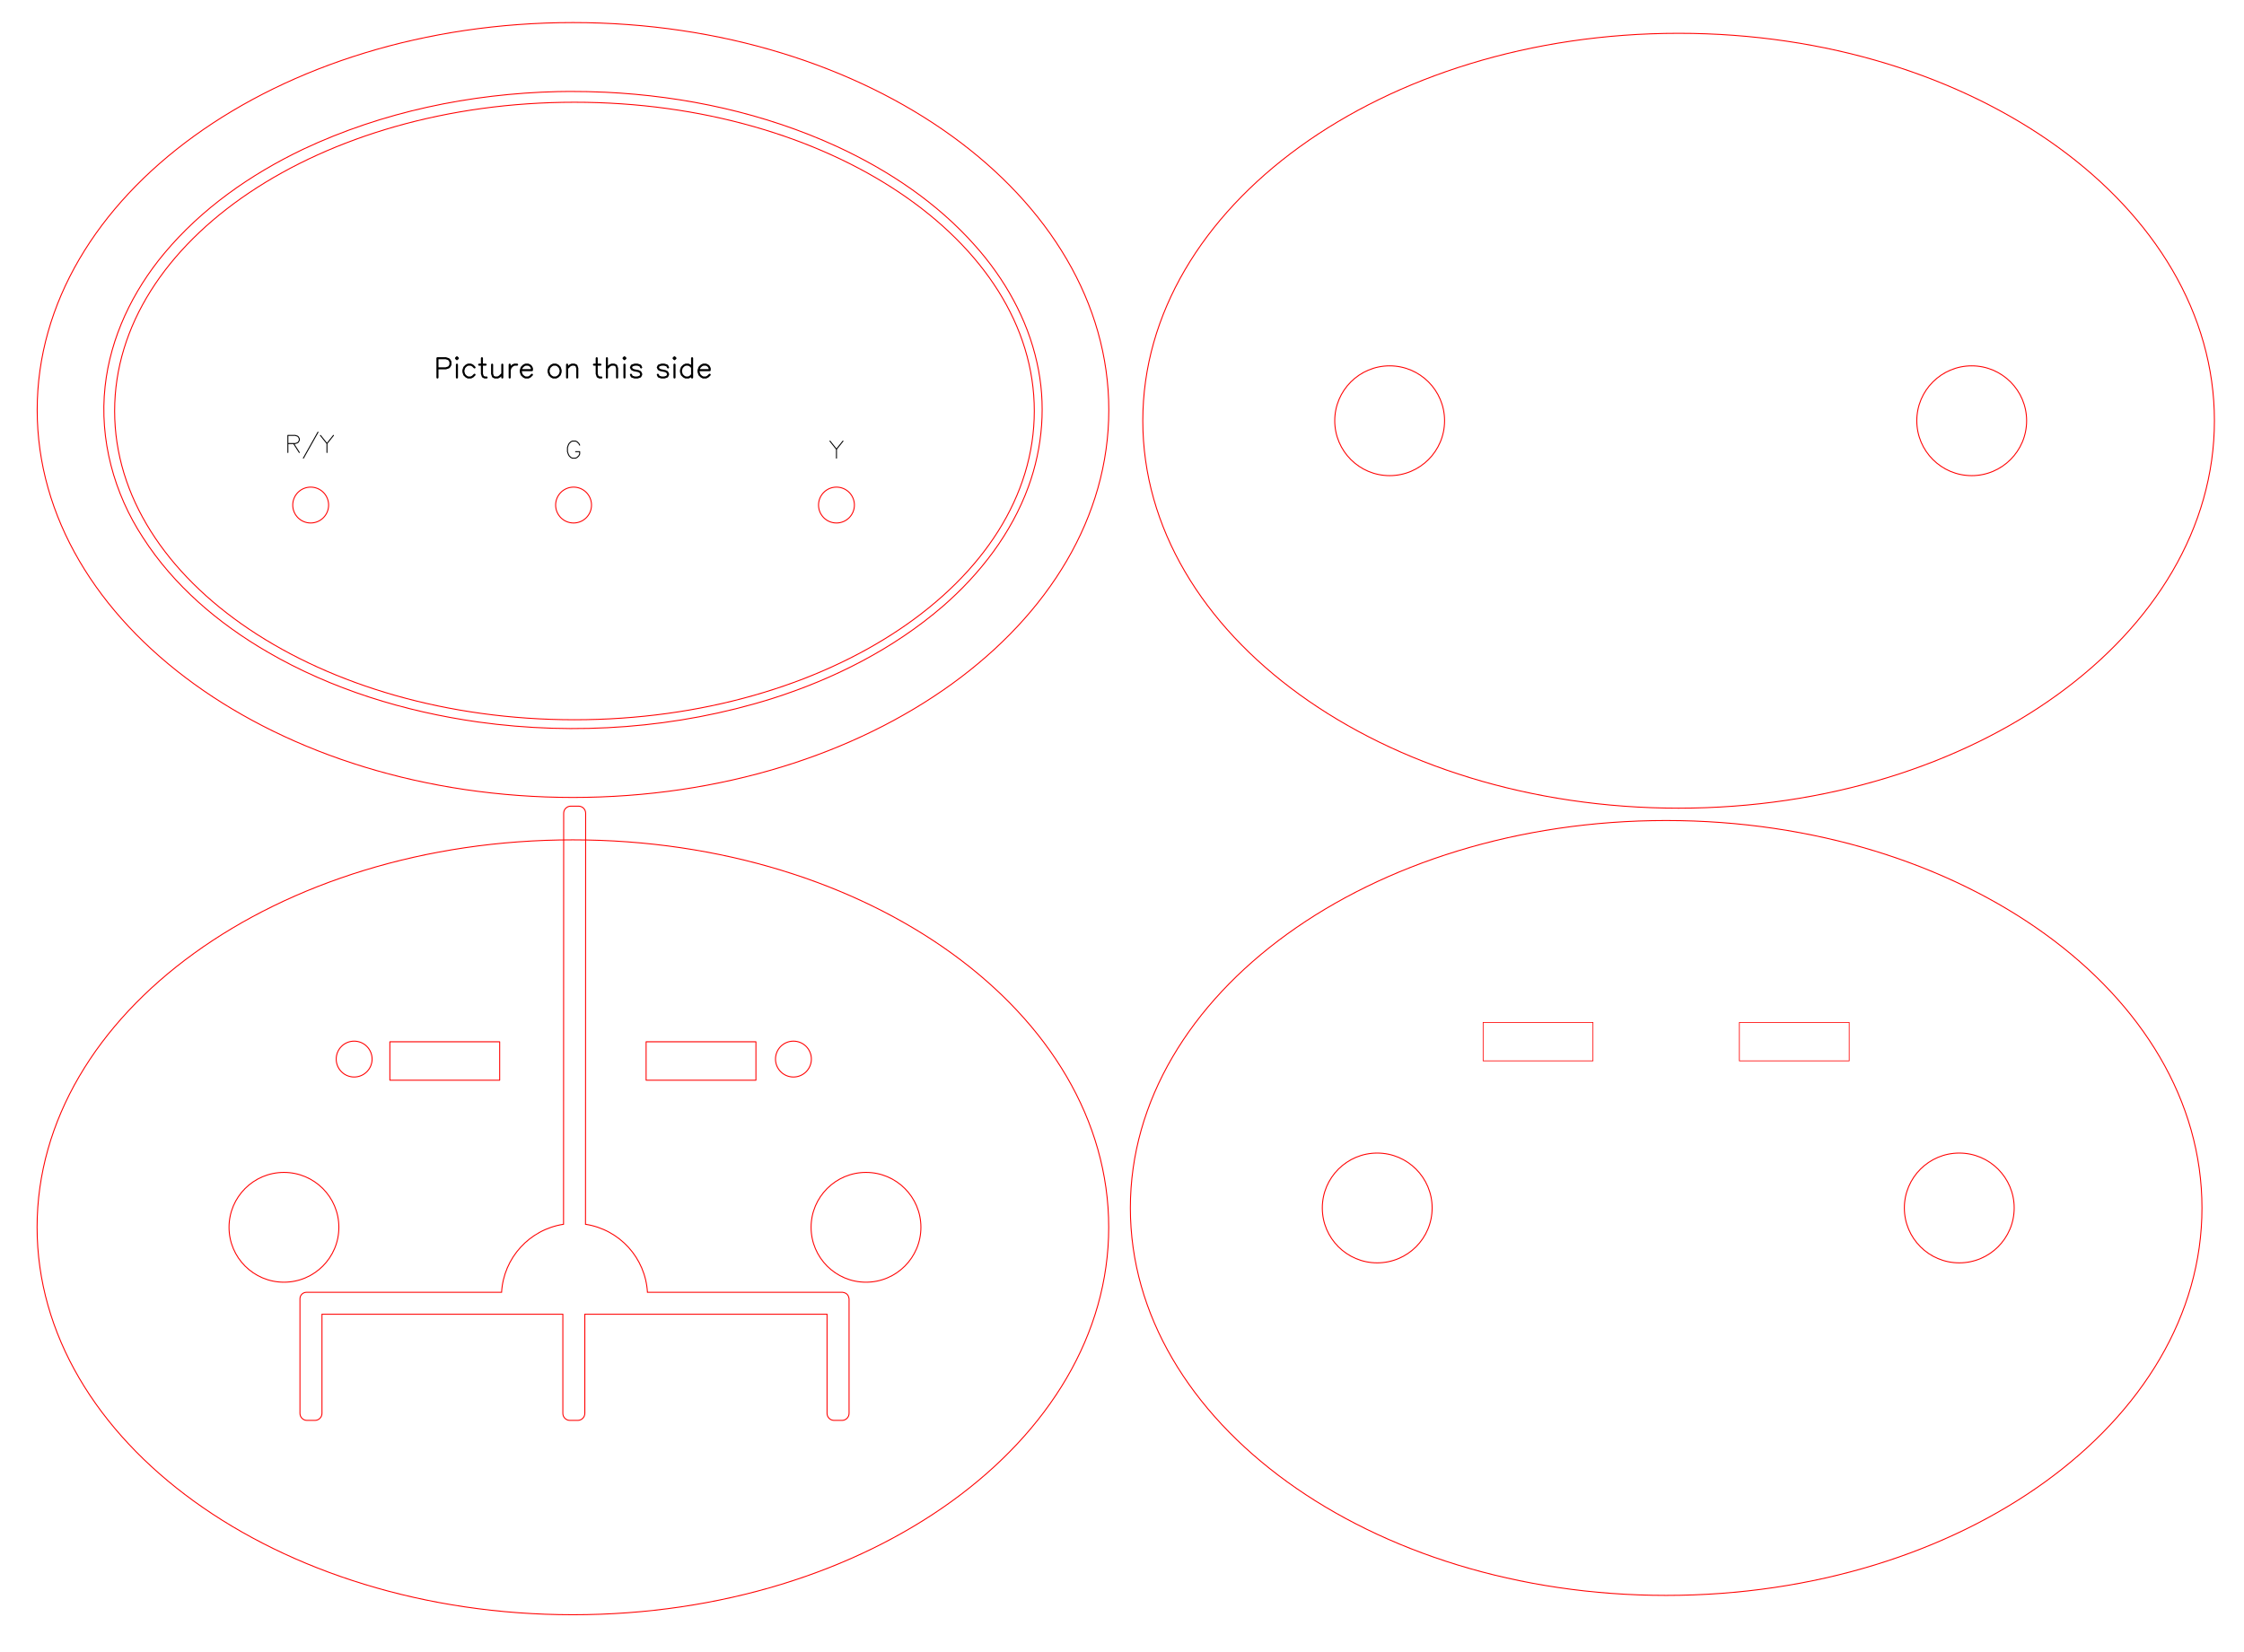
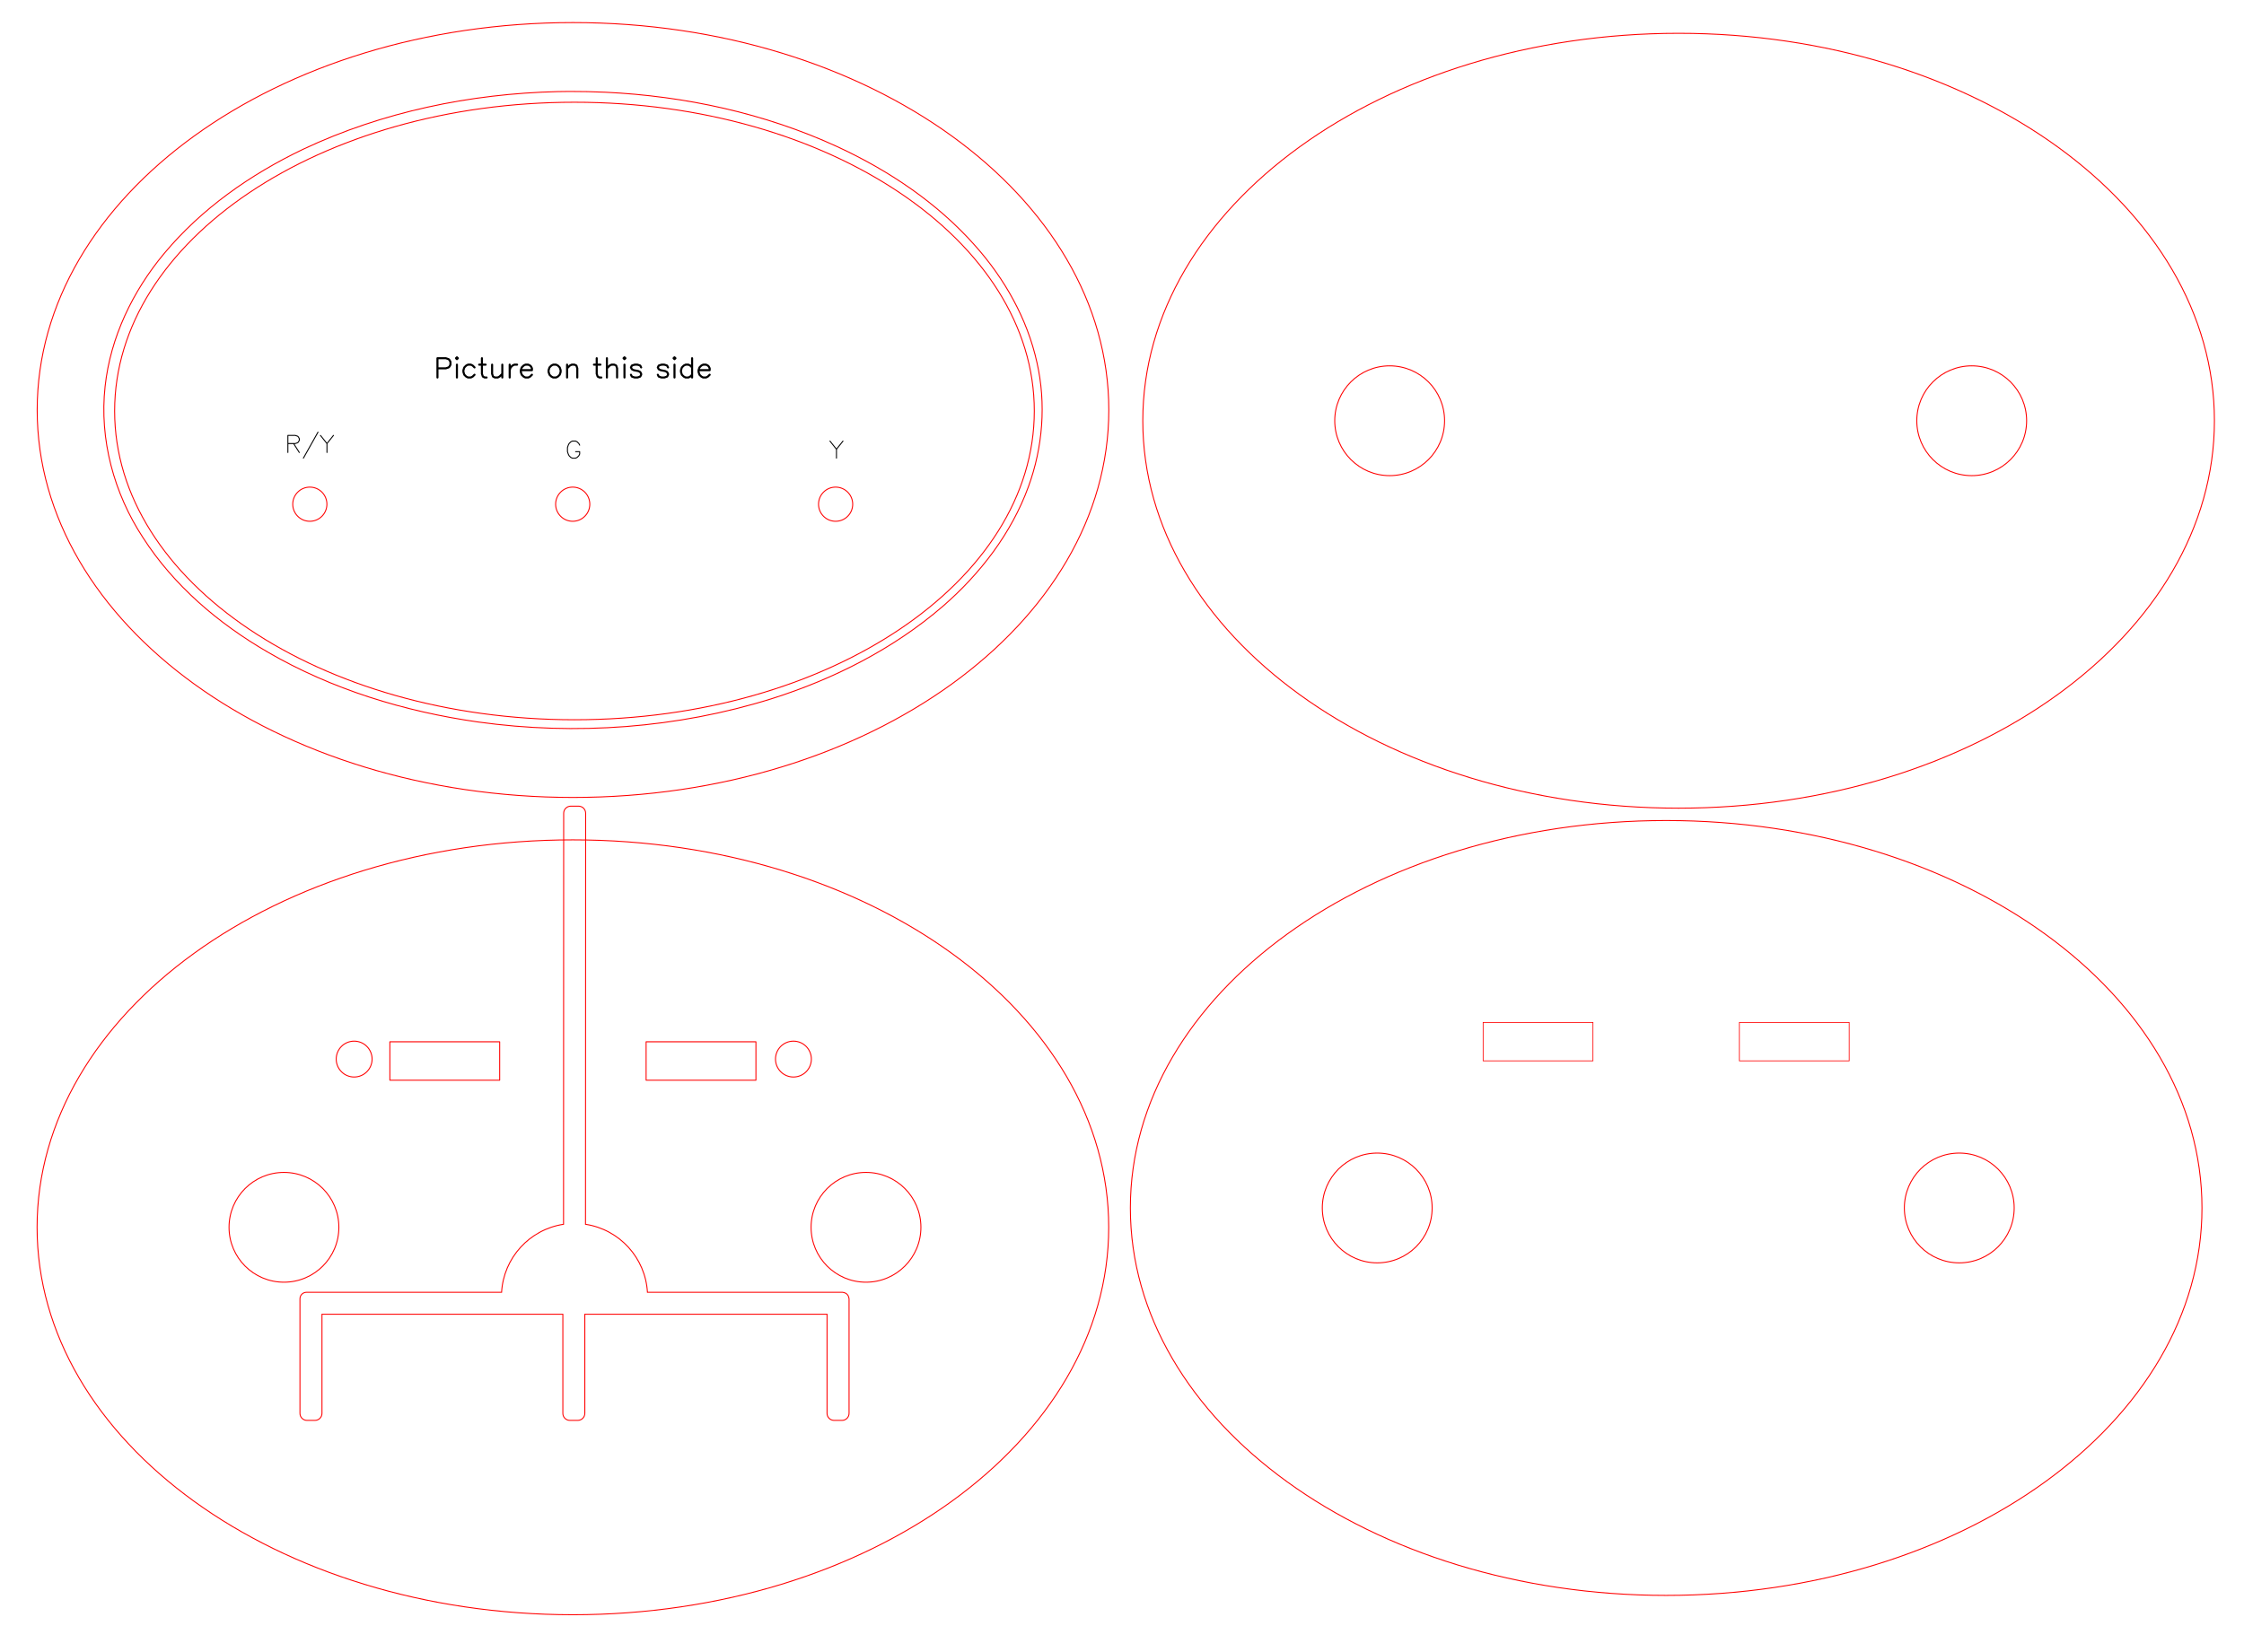
<svg xmlns="http://www.w3.org/2000/svg" width="613mm" height="451.364mm" viewBox="0 0 613 451.364" version="1.1" id="svg2256">
  <defs id="defs2253">
    <rect x="1180.458" y="480.306" width="45.912" height="53.858" id="rect18691" />
    <rect x="1128.366" y="448.521" width="56.507" height="32.668" id="rect17673" />
    <rect x="951.783" y="468.828" width="316.084" height="82.111" id="rect15727" />
    <rect x="946.463" y="343.374" width="307.163" height="99.891" id="rect13049" />
    <rect x="801.621" y="434.524" width="96.145" height="72.421" id="rect11286" />
    <rect x="1274.853" y="595.597" width="83.658" height="68.675" id="rect8134" />
    <rect x="1060.088" y="604.338" width="78.664" height="56.188" id="rect7248" />
    <rect x="860.307" y="586.857" width="133.604" height="121.117" id="rect4822" />
    <rect x="194.787" y="159.825" width="299.672" height="137.349" id="rect2404" />
  </defs>
  <g id="layer1" transform="translate(-259.893,-37.8971)" style="display:inline">
    <ellipse style="fill:none;fill-rule:evenodd;stroke:#ff0000;stroke-width:0.265;stroke-linecap:round;stroke-linejoin:round" id="ellipse518" cx="416.393" cy="373.261" rx="146.368" ry="105.868" />
    <rect style="fill:none;fill-rule:evenodd;stroke:#ff0000;stroke-width:0.265;stroke-linecap:round;stroke-linejoin:round" id="rect544" width="30" height="10.5" x="366.393" y="322.565" />
    <rect style="fill:none;fill-rule:evenodd;stroke:#ff0000;stroke-width:0.265;stroke-linecap:round;stroke-linejoin:round" id="rect626" width="30" height="10.5" x="436.393" y="322.565" />
    <circle style="fill:none;stroke:#ff0000;stroke-width:0.265" id="circle635" cx="476.638" cy="327.293" r="4.9" />
    <g id="g654" transform="translate(5.2e-6,241.2831)">
      <ellipse style="fill:none;stroke:#ff0000;stroke-width:0.265" id="ellipse1174" cx="496.461" cy="131.978" rx="15" ry="15" />
      <ellipse style="fill:none;stroke:#ff0000;stroke-width:0.265" id="ellipse648" cx="337.461" cy="131.978" rx="15" ry="15" />
    </g>
    <g id="g2600-1" transform="translate(9.263863,-220.3959)">
      <ellipse style="fill:none;fill-rule:evenodd;stroke:#ff0000;stroke-width:0.265;stroke-linecap:round;stroke-linejoin:round" id="ellipse2317-1" cx="709.179" cy="373.261" rx="146.368" ry="105.868" />
      <g id="g2331-7" transform="translate(292.7853,241.2831)">
        <ellipse style="fill:none;stroke:#ff0000;stroke-width:0.265" id="ellipse2327-6" cx="496.461" cy="131.978" rx="15" ry="15" />
        <ellipse style="fill:none;stroke:#ff0000;stroke-width:0.265" id="ellipse2329-5" cx="337.461" cy="131.978" rx="15" ry="15" />
      </g>
    </g>
    <path id="path2602" style="fill:none;fill-rule:evenodd;stroke:#ff0000;stroke-width:0.265;stroke-linecap:round;stroke-linejoin:round" d="M 416.42,44.065 A 146.368,105.868 0 0 0 270.052,149.933 146.368,105.868 0 0 0 416.42,255.8 146.368,105.868 0 0 0 562.788,149.933 146.368,105.868 0 0 0 416.42,44.065 Z m -0.924,18.82 c 3.264,-0.011 6.527,0.071 9.787,0.215 21.754,1.044 43.459,5.734 63.29,14.852 14.092,6.52 27.314,15.353 37.657,27.028 8.106,9.075 14.293,20.035 16.928,31.97 2.557,11.237 1.611,23.167 -2.34,33.967 -4.645,12.745 -13.177,23.789 -23.351,32.636 -13.546,11.691 -29.83,19.897 -46.823,25.285 -25.805,8.048 -53.408,10.063 -80.159,6.345 -20.101,-2.85 -39.916,-8.897 -57.521,-19.137 -13.391,-7.777 -25.575,-18.113 -33.997,-31.22 -7.948,-12.093 -11.969,-26.907 -10.362,-41.355 1.451,-13.4 7.547,-26.017 16.127,-36.303 10.239,-12.29 23.63,-21.639 37.995,-28.502 21.673,-10.216 45.614,-15.157 69.505,-15.738 1.087,-0.026 2.175,-0.04 3.263,-0.043 z" />
    <ellipse style="fill:none;stroke:#ff0000;stroke-width:0.265" id="circle3631" cx="356.638" cy="327.293" rx="4.9" ry="4.9" />
    <path id="rect869" style="opacity:1;vector-effect:none;fill:none;fill-opacity:1;fill-rule:evenodd;stroke:#ff0000;stroke-width:1;stroke-linecap:butt;stroke-linejoin:miter;stroke-miterlimit:4;stroke-dasharray:none;stroke-dashoffset:0;stroke-opacity:1" d="m 589.316,832.57 c -4.063,0 -7.333,3.271 -7.334,7.334 l -0.143,424.484 a 75.591,75.591 0 0 0 -63.977,70.254 h -192.713 -8.166 -0.566 c -3.721,0 -6.717,2.996 -6.717,6.717 v 0.566 8.678 109.039 c 0,4.035 3.248,7.283 7.283,7.283 h 8.166 c 4.035,0 7.283,-3.248 7.283,-7.283 v -102.322 h 248.697 v 102.322 c 0,4.035 3.25,7.283 7.285,7.283 h 8.107 c 4.035,0 7.285,-3.248 7.285,-7.283 v -102.322 h 250.088 v 102.322 c 0,4.035 3.25,7.283 7.285,7.283 h 8.164 c 4.035,0 7.283,-3.248 7.283,-7.283 v -109.039 -8.678 -0.566 c 0,-0.064 -0.035,-0.116 -0.039,-0.18 -4.5e-4,0 -9.3e-4,-0.012 -0.002,-0.016 -0.048,-0.467 -0.14,-0.92 -0.271,-1.355 -0.589,-2.437 -2.425,-4.273 -4.863,-4.859 -0.432,-0.13 -0.881,-0.222 -1.344,-0.27 -0.07,0 -0.127,-0.039 -0.197,-0.039 h -0.568 -8.164 -192.715 a 75.591,75.591 0 0 0 -63.949,-70.246 l 0.143,-424.49 c 10e-4,-4.063 -3.271,-7.334 -7.334,-7.334 z" transform="matrix(0.2645833,0,0,0.2645833,259.893,37.8971)" />
-     <path style="fill:none;stroke:#ff0000;stroke-width:0.265" d="m 488.393,171.003 a 4.9,4.9 0 0 0 -4.9,4.9 4.9,4.9 0 0 0 4.9,4.9 4.9,4.9 0 0 0 4.9,-4.9 4.9,4.9 0 0 0 -4.9,-4.9 z" id="path883" />
-     <path style="fill:none;stroke:#ff0000;stroke-width:0.265" d="m 416.577,171.003 a 4.9,4.9 0 0 0 -4.9,4.9 4.9,4.9 0 0 0 4.9,4.9 4.9,4.9 0 0 0 4.9,-4.9 4.9,4.9 0 0 0 -4.9,-4.9 z" id="path881" />
-     <path style="fill:none;stroke:#ff0000;stroke-width:0.265" d="m 344.761,171.003 a 4.9,4.9 0 0 0 -4.9,4.9 4.9,4.9 0 0 0 4.9,4.9 4.9,4.9 0 0 0 4.9,-4.9 4.9,4.9 0 0 0 -4.9,-4.9 z" id="path1808" />
+     <path style="fill:none;stroke:#ff0000;stroke-width:0.265" d="m 488.161,171.003 a 4.668,4.668 0 0 0 -4.668,4.667 4.668,4.668 0 0 0 4.668,4.668 4.668,4.668 0 0 0 4.668,-4.668 4.668,4.668 0 0 0 -4.668,-4.667 z" id="path883" />
+     <path style="fill:none;stroke:#ff0000;stroke-width:0.265" d="m 416.345,171.003 a 4.668,4.668 0 0 0 -4.668,4.667 4.668,4.668 0 0 0 4.668,4.668 4.668,4.668 0 0 0 4.667,-4.668 4.668,4.668 0 0 0 -4.667,-4.667 z" id="path881" />
+     <path style="fill:none;stroke:#ff0000;stroke-width:0.265" d="m 344.529,171.003 a 4.668,4.668 0 0 0 -4.667,4.667 4.668,4.668 0 0 0 4.667,4.668 4.668,4.668 0 0 0 4.668,-4.668 4.668,4.668 0 0 0 -4.668,-4.667 z" id="path1808" />
    <ellipse style="fill:none;fill-rule:evenodd;stroke:#ff0000;stroke-width:0.265;stroke-linecap:round;stroke-linejoin:round" id="path141" cx="416.822" cy="150.203" rx="125.614" ry="84.368" />
    <ellipse style="fill:none;fill-rule:evenodd;stroke:#ff0000;stroke-width:0.265;stroke-linecap:round;stroke-linejoin:round" id="ellipse2317" cx="715.045" cy="367.975" rx="146.368" ry="105.868" />
    <ellipse style="fill:none;stroke:#ff0000;stroke-width:0.265" id="ellipse2327" cx="795.113" cy="367.975" rx="15" ry="15" />
    <ellipse style="fill:none;stroke:#ff0000;stroke-width:0.265" id="ellipse2329" cx="636.113" cy="367.975" rx="15" ry="15" />
    <rect style="fill:none;stroke:#ff0000;stroke-width:0.2;stroke-opacity:1" id="rect1293" width="30" height="10.5" x="665.045" y="317.279" />
    <rect style="fill:none;stroke:#ff0000;stroke-width:0.2;stroke-opacity:1" id="rect1295" width="30" height="10.5" x="735.045" y="317.279" />
  </g>
  <g id="layer3" style="display:none">
    <g id="g6051" transform="translate(-268.7422,-37.8971)" style="display:inline">
      <path d="m 390.895,135.436 v 5.605 m 0,-5.605 h 2.405 l 0.796,0.271 0.271,0.271 0.271,0.525 v 0.804 l -0.271,0.533 -0.271,0.271 -0.796,0.262 h -2.405" style="fill:none;stroke:#000000;stroke-width:0.265;stroke-linecap:round;stroke-linejoin:round;stroke-miterlimit:4;stroke-dasharray:none" id="path14065" transform="translate(-1.0833333e-6)" />
      <path d="m 396.5,135.436 v 5.605 m 0,-2.667 0.804,-0.804 0.533,-0.262 h 0.796 l 0.542,0.262 0.262,0.804 v 2.667" style="fill:none;stroke:#000000;stroke-width:0.265;stroke-linecap:round;stroke-linejoin:round;stroke-miterlimit:4;stroke-dasharray:none" id="path14067" transform="translate(-1.0833333e-6)" />
      <path d="m 402.63,137.307 -0.525,0.262 -0.542,0.542 -0.262,0.796 v 0.533 l 0.262,0.8 0.542,0.533 0.525,0.267 h 0.804 l 0.533,-0.267 0.533,-0.533 0.262,-0.8 v -0.533 l -0.262,-0.796 -0.533,-0.542 -0.533,-0.262 h -0.804" style="fill:none;stroke:#000000;stroke-width:0.265;stroke-linecap:round;stroke-linejoin:round;stroke-miterlimit:4;stroke-dasharray:none" id="path14069" transform="translate(-1.0833333e-6)" />
      <path d="m 406.897,135.436 v 4.538 l 0.271,0.8 0.525,0.267 h 0.542 m -2.134,-3.734 h 1.863" style="fill:none;stroke:#000000;stroke-width:0.265;stroke-linecap:round;stroke-linejoin:round;stroke-miterlimit:4;stroke-dasharray:none" id="path14071" transform="translate(-1.0833333e-6)" />
      <path d="m 410.893,137.307 -0.525,0.262 -0.542,0.542 -0.262,0.796 v 0.533 l 0.262,0.8 0.542,0.533 0.525,0.267 h 0.804 l 0.533,-0.267 0.533,-0.533 0.262,-0.8 v -0.533 l -0.262,-0.796 -0.533,-0.542 -0.533,-0.262 h -0.804" style="fill:none;stroke:#000000;stroke-width:0.265;stroke-linecap:round;stroke-linejoin:round;stroke-miterlimit:4;stroke-dasharray:none" id="path14073" transform="translate(-1.0833333e-6)" />
      <path d="m 421.028,135.436 v 5.605 m 0,-2.929 -0.533,-0.542 -0.533,-0.262 h -0.804 l -0.525,0.262 -0.542,0.542 -0.262,0.796 v 0.533 l 0.262,0.8 0.542,0.533 0.525,0.267 h 0.804 l 0.533,-0.267 0.533,-0.533" style="fill:none;stroke:#000000;stroke-width:0.265;stroke-linecap:round;stroke-linejoin:round;stroke-miterlimit:4;stroke-dasharray:none" id="path14075" transform="translate(-1.0833333e-6)" />
      <path d="m 422.891,138.907 h 3.2 v -0.533 l -0.262,-0.533 -0.271,-0.271 -0.533,-0.262 h -0.804 l -0.525,0.262 -0.542,0.542 -0.262,0.796 v 0.533 l 0.262,0.8 0.542,0.533 0.525,0.267 h 0.804 l 0.533,-0.267 0.533,-0.533" style="fill:none;stroke:#000000;stroke-width:0.265;stroke-linecap:round;stroke-linejoin:round;stroke-miterlimit:4;stroke-dasharray:none" id="path14077" transform="translate(-1.0833333e-6)" />
      <path d="m 434.092,138.111 -0.533,-0.542 -0.533,-0.262 h -0.804 l -0.525,0.262 -0.542,0.542 -0.262,0.796 v 0.533 l 0.262,0.8 0.542,0.533 0.525,0.267 h 0.804 l 0.533,-0.267 0.533,-0.533" style="fill:none;stroke:#000000;stroke-width:0.265;stroke-linecap:round;stroke-linejoin:round;stroke-miterlimit:4;stroke-dasharray:none" id="path14079" transform="translate(-1.0833333e-6)" />
      <path d="m 435.692,138.907 h 3.2 v -0.533 l -0.262,-0.533 -0.271,-0.271 -0.533,-0.262 h -0.804 l -0.525,0.262 -0.542,0.542 -0.262,0.796 v 0.533 l 0.262,0.8 0.542,0.533 0.525,0.267 h 0.804 l 0.533,-0.267 0.533,-0.533" style="fill:none;stroke:#000000;stroke-width:0.265;stroke-linecap:round;stroke-linejoin:round;stroke-miterlimit:4;stroke-dasharray:none" id="path14081" transform="translate(-1.0833333e-6)" />
      <path d="m 446.894,138.111 -0.533,-0.542 -0.533,-0.262 h -0.804 l -0.525,0.262 -0.542,0.542 -0.262,0.796 v 0.533 l 0.262,0.8 0.542,0.533 0.525,0.267 h 0.804 l 0.533,-0.267 0.533,-0.533" style="fill:none;stroke:#000000;stroke-width:0.265;stroke-linecap:round;stroke-linejoin:round;stroke-miterlimit:4;stroke-dasharray:none" id="path14083" transform="translate(-1.0833333e-6)" />
      <path d="m 449.823,137.307 -0.525,0.262 -0.542,0.542 -0.262,0.796 v 0.533 l 0.262,0.8 0.542,0.533 0.525,0.267 h 0.804 l 0.533,-0.267 0.533,-0.533 0.262,-0.8 v -0.533 l -0.262,-0.796 -0.533,-0.542 -0.533,-0.262 h -0.804 m -0.474,-1.524 0.906,-0.847 0.906,0.847" style="fill:none;stroke:#000000;stroke-width:0.265;stroke-linecap:round;stroke-linejoin:round;stroke-miterlimit:4;stroke-dasharray:none" id="path14085" transform="translate(-1.0833333e-6)" />
      <path d="m 454.09,135.436 v 4.538 l 0.271,0.8 0.525,0.267 h 0.542 m -2.134,-3.734 h 1.863" style="fill:none;stroke:#000000;stroke-width:0.265;stroke-linecap:round;stroke-linejoin:round;stroke-miterlimit:4;stroke-dasharray:none" id="path14087" transform="translate(-1.0833333e-6)" />
      <path d="m 456.757,138.907 h 3.2 v -0.533 l -0.262,-0.533 -0.271,-0.271 -0.533,-0.262 h -0.804 l -0.525,0.262 -0.542,0.542 -0.262,0.796 v 0.533 l 0.262,0.8 0.542,0.533 0.525,0.267 h 0.804 l 0.533,-0.267 0.533,-0.533 m -0.423,-6.024 -1.067,1.439" style="fill:none;stroke:#000000;stroke-width:0.265;stroke-linecap:round;stroke-linejoin:round;stroke-miterlimit:4;stroke-dasharray:none" id="path14089" transform="translate(-1.0833333e-6)" />
    </g>
    <g style="display:inline;fill:none;stroke:#000000;stroke-width:1;stroke-linecap:round;stroke-linejoin:round;stroke-miterlimit:4;stroke-dasharray:none" transform="matrix(0.264583,0,0,0.264583,-86.8828,-8.442301)" id="g19653">
      <g transform="translate(1180.46,508.619)" id="g19651" style="stroke-width:1;stroke-miterlimit:4;stroke-dasharray:none">
        <path d="M 472,662 V 158 L 441,63 410,31.5 346,0 H 284 L 220,31.5 189,63 158,158 v 62" style="stroke-width:31.25;stroke-miterlimit:4;stroke-dasharray:none" transform="scale(0.032,-0.032)" id="path19649" />
      </g>
    </g>
    <g style="display:inline;fill:none;stroke:#000000;stroke-width:1;stroke-linecap:round;stroke-linejoin:round;stroke-miterlimit:4;stroke-dasharray:none" transform="matrix(0.264583,0,0,0.264583,-174.4599,-5.80335)" id="g19839">
      <g transform="translate(951.783,497.141)" id="g19837" style="stroke-width:1;stroke-miterlimit:4;stroke-dasharray:none">
        <path d="M 220,662 V 0 m 0,662 h 284 l 94,-32 32,-32 32,-62 V 472 L 630,410 598,378 504,346 H 220 M 441,346 662,0" style="stroke-width:31.25;stroke-miterlimit:4;stroke-dasharray:none" transform="scale(0.032,-0.032)" id="path19831" />
        <path d="M 724,788 158,-220" style="stroke-width:31.25;stroke-miterlimit:4;stroke-dasharray:none" transform="matrix(0.032,0,0,-0.032,21.184,0)" id="path19833" />
        <path d="M 472,662 V 158 L 441,63 410,31.5 346,0 H 284 L 220,31.5 189,63 158,158 v 62" style="stroke-width:31.25;stroke-miterlimit:4;stroke-dasharray:none" transform="matrix(0.032,0,0,-0.032,43.36,0)" id="path19835" />
      </g>
    </g>
    <g style="display:inline;fill:none;stroke:#000000;stroke-width:0.265;stroke-linecap:round;stroke-linejoin:round;stroke-miterlimit:4;stroke-dasharray:none" id="g20028" transform="translate(-334.9486,-56.13535)">
      <g transform="translate(488.592,182.265)" id="g20026" style="stroke-width:0.265;stroke-miterlimit:4;stroke-dasharray:none">
        <path d="M 126,662 378,0 M 630,662 378,0" style="stroke-width:31.25;stroke-miterlimit:4;stroke-dasharray:none" transform="scale(0.00846667,-0.00846667)" id="path20024" />
      </g>
    </g>
  </g>
  <g id="layer2" style="display:inline">
    <g style="fill:none;stroke:#000000;stroke-width:1.131;stroke-linecap:round;stroke-linejoin:round" id="g5996" transform="matrix(0.887772,0,0,0.8799019,16.88155,25.69449)">
      <g transform="translate(113.604,88.0302)" id="g5994" style="stroke-width:1.131">
        <path d="M 220,662 V 0 m 0,662 h 284 l 94,-32 32,-32 32,-62 V 441 L 630,378 598,346 504,315 H 220" style="stroke-width:0.735in" transform="scale(0.0090448,-0.0090448)" id="path5960" />
        <path d="m 189,662 31,-32 32,32 -32,31 -31,-31 M 220,441 V 0" style="stroke-width:0.735in" transform="matrix(0.0090448,0,0,-0.0090448,5.98766,0)" id="path5962" />
        <path d="m 567,346 -63,64 -63,31 H 346 L 284,410 220,346 189,252 V 189 L 220,94.5 284,31.5 346,0 h 95 l 63,31.5 63,63" style="stroke-width:0.735in" transform="matrix(0.0090448,0,0,-0.0090448,8.26695,0)" id="path5964" />
        <path d="M 252,662 V 126 L 284,31.5 346,0 h 64 M 158,441 h 220" style="stroke-width:0.735in" transform="matrix(0.0090448,0,0,-0.0090448,13.3953,0)" id="path5966" />
        <path d="M 220,441 V 126 L 252,31.5 315,0 h 95 l 62,31.5 95,94.5 m 0,315 V 0" style="stroke-width:0.735in" transform="matrix(0.0090448,0,0,-0.0090448,16.8143,0)" id="path5968" />
        <path d="M 220,441 V 0 m 0,252 32,94 63,64 63,31 h 94" style="stroke-width:0.735in" transform="matrix(0.0090448,0,0,-0.0090448,22.2231,0)" id="path5970" />
        <path d="m 189,252 h 378 v 63 l -31,63 -32,32 -63,31 H 346 L 284,410 220,346 189,252 V 189 L 220,94.5 284,31.5 346,0 h 95 l 63,31.5 63,63" style="stroke-width:0.735in" transform="matrix(0.0090448,0,0,-0.0090448,25.9314,0)" id="path5972" />
        <path d="M 346,441 284,410 220,346 189,252 V 189 L 220,94.5 284,31.5 346,0 h 95 l 63,31.5 63,63 31,94.5 v 63 l -31,94 -63,64 -63,31 h -95" style="stroke-width:0.735in" transform="matrix(0.0090448,0,0,-0.0090448,34.4788,0)" id="path5974" />
        <path d="M 220,441 V 0 m 0,315 95,95 63,31 h 94 l 64,-31 31,-95 V 0" style="stroke-width:0.735in" transform="matrix(0.0090448,0,0,-0.0090448,39.8876,0)" id="path5976" />
        <path d="M 252,662 V 126 L 284,31.5 346,0 h 64 M 158,441 h 220" style="stroke-width:0.735in" transform="matrix(0.0090448,0,0,-0.0090448,48.7153,0)" id="path5978" />
        <path d="M 220,662 V 0 m 0,315 95,95 63,31 h 94 l 64,-31 31,-95 V 0" style="stroke-width:0.735in" transform="matrix(0.0090448,0,0,-0.0090448,52.1342,0)" id="path5980" />
        <path d="m 189,662 31,-32 32,32 -32,31 -31,-31 M 220,441 V 0" style="stroke-width:0.735in" transform="matrix(0.0090448,0,0,-0.0090448,57.543,0)" id="path5982" />
        <path d="m 536,346 -32,64 -94,31 h -95 l -95,-31 -31,-64 31,-62 64,-32 157,-32 63,-31 32,-63 V 94.5 L 504,31.5 410,0 h -95 l -95,31.5 -31,63" style="stroke-width:0.735in" transform="matrix(0.0090448,0,0,-0.0090448,59.8223,0)" id="path5984" />
        <path d="m 536,346 -32,64 -94,31 h -95 l -95,-31 -31,-64 31,-62 64,-32 157,-32 63,-31 32,-63 V 94.5 L 504,31.5 410,0 h -95 l -95,31.5 -31,63" style="stroke-width:0.735in" transform="matrix(0.0090448,0,0,-0.0090448,68.0893,0)" id="path5986" />
        <path d="m 189,662 31,-32 32,32 -32,31 -31,-31 M 220,441 V 0" style="stroke-width:0.735in" transform="matrix(0.0090448,0,0,-0.0090448,72.9373,0)" id="path5988" />
        <path d="M 567,662 V 0 m 0,346 -63,64 -63,31 H 346 L 284,410 220,346 189,252 V 189 L 220,94.5 284,31.5 346,0 h 95 l 63,31.5 63,63" style="stroke-width:0.735in" transform="matrix(0.0090448,0,0,-0.0090448,75.2166,0)" id="path5990" />
        <path d="m 189,252 h 378 v 63 l -31,63 -32,32 -63,31 H 346 L 284,410 220,346 189,252 V 189 L 220,94.5 284,31.5 346,0 h 95 l 63,31.5 63,63" style="stroke-width:0.735in" transform="matrix(0.0090448,0,0,-0.0090448,80.6253,0)" id="path5992" />
      </g>
    </g>
    <g style="fill:none;stroke:#000000;stroke-width:0.265;stroke-linecap:round;stroke-linejoin:round;stroke-miterlimit:4;stroke-dasharray:none" id="g11683" transform="translate(-41.84239,-50.12973)">
      <g transform="translate(118.932,173.773)" id="g11681" style="fill:none;stroke:#000000;stroke-width:0.265;stroke-miterlimit:4;stroke-dasharray:none">
        <path d="M 220,662 V 0 m 0,662 h 284 l 94,-32 32,-32 32,-62 V 472 L 630,410 598,378 504,346 H 220 M 441,346 662,0" style="fill:none;stroke:#000000;stroke-width:37.5;stroke-miterlimit:4;stroke-dasharray:none" transform="scale(0.00705556,-0.00705556)" id="path11675" />
        <path d="M 724,788 158,-220" style="fill:none;stroke:#000000;stroke-width:37.5;stroke-miterlimit:4;stroke-dasharray:none" transform="matrix(0.00705556,0,0,-0.00705556,4.67078,0)" id="path11677" />
        <path d="M 126,662 378,346 V 0 M 630,662 378,346" style="fill:none;stroke:#000000;stroke-width:37.5;stroke-miterlimit:4;stroke-dasharray:none" transform="matrix(0.00705556,0,0,-0.00705556,9.56028,0)" id="path11679" />
      </g>
    </g>
    <g style="fill:none;stroke:#000000;stroke-width:0.265;stroke-linecap:round;stroke-linejoin:round;stroke-miterlimit:4;stroke-dasharray:none" id="g11689" transform="translate(-6.546011,-51.22051)">
      <g transform="translate(160.228,176.416)" id="g11687" style="stroke-width:0.265;stroke-miterlimit:4;stroke-dasharray:none">
        <path d="m 662,504 -32,63 -63,63 -63,32 H 378 L 315,630 252,567 220,504 189,410 V 252 l 31,-94 32,-63.5 63,-63 L 378,0 h 126 l 63,31.5 63,63 32,63.5 v 94 m -158,0 h 158" style="stroke-width:37.5;stroke-miterlimit:4;stroke-dasharray:none" transform="scale(0.00705556,-0.00705556)" id="path11685" />
      </g>
    </g>
    <g style="fill:none;stroke:#000000;stroke-width:0.265;stroke-linecap:round;stroke-linejoin:round;stroke-miterlimit:4;stroke-dasharray:none" id="g11695" transform="translate(20.0139,-48.24751)">
      <g transform="translate(205.819,173.443)" id="g11693" style="stroke-width:0.265;stroke-miterlimit:4;stroke-dasharray:none">
        <path d="M 126,662 378,346 V 0 M 630,662 378,346" style="stroke-width:37.5;stroke-miterlimit:4;stroke-dasharray:none" transform="scale(0.00705556,-0.00705556)" id="path11691" />
      </g>
    </g>
  </g>
</svg>
